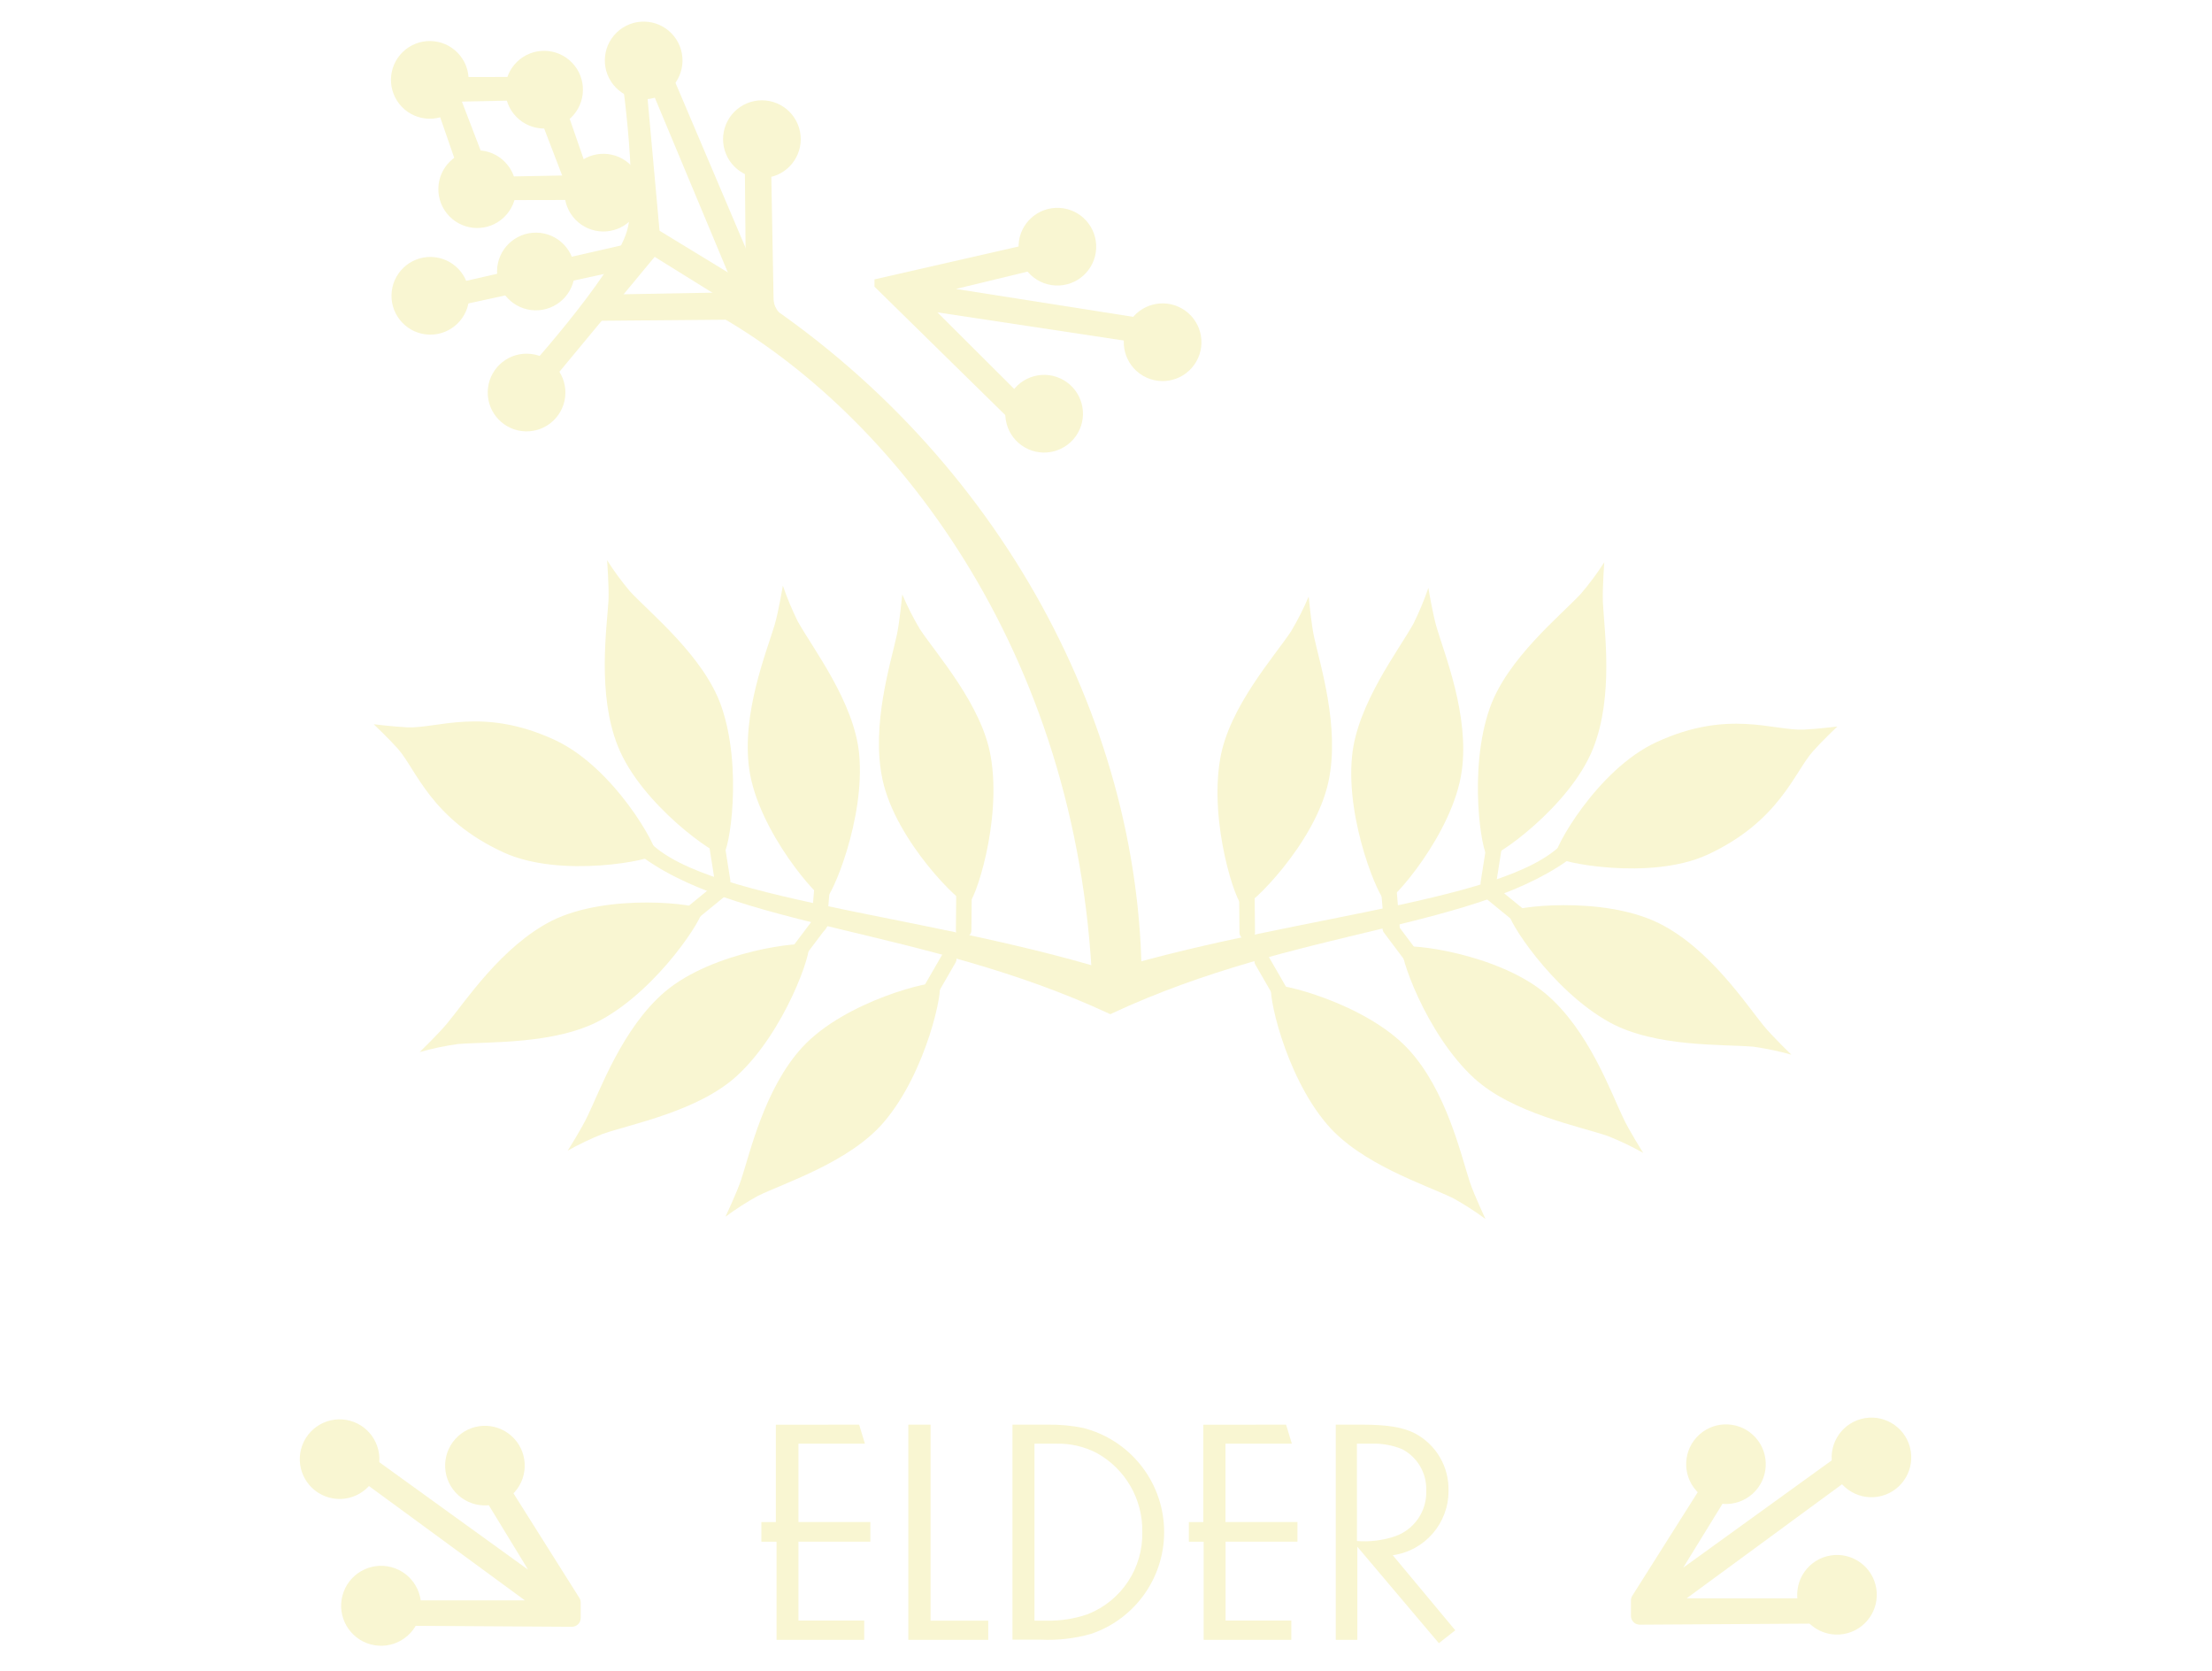
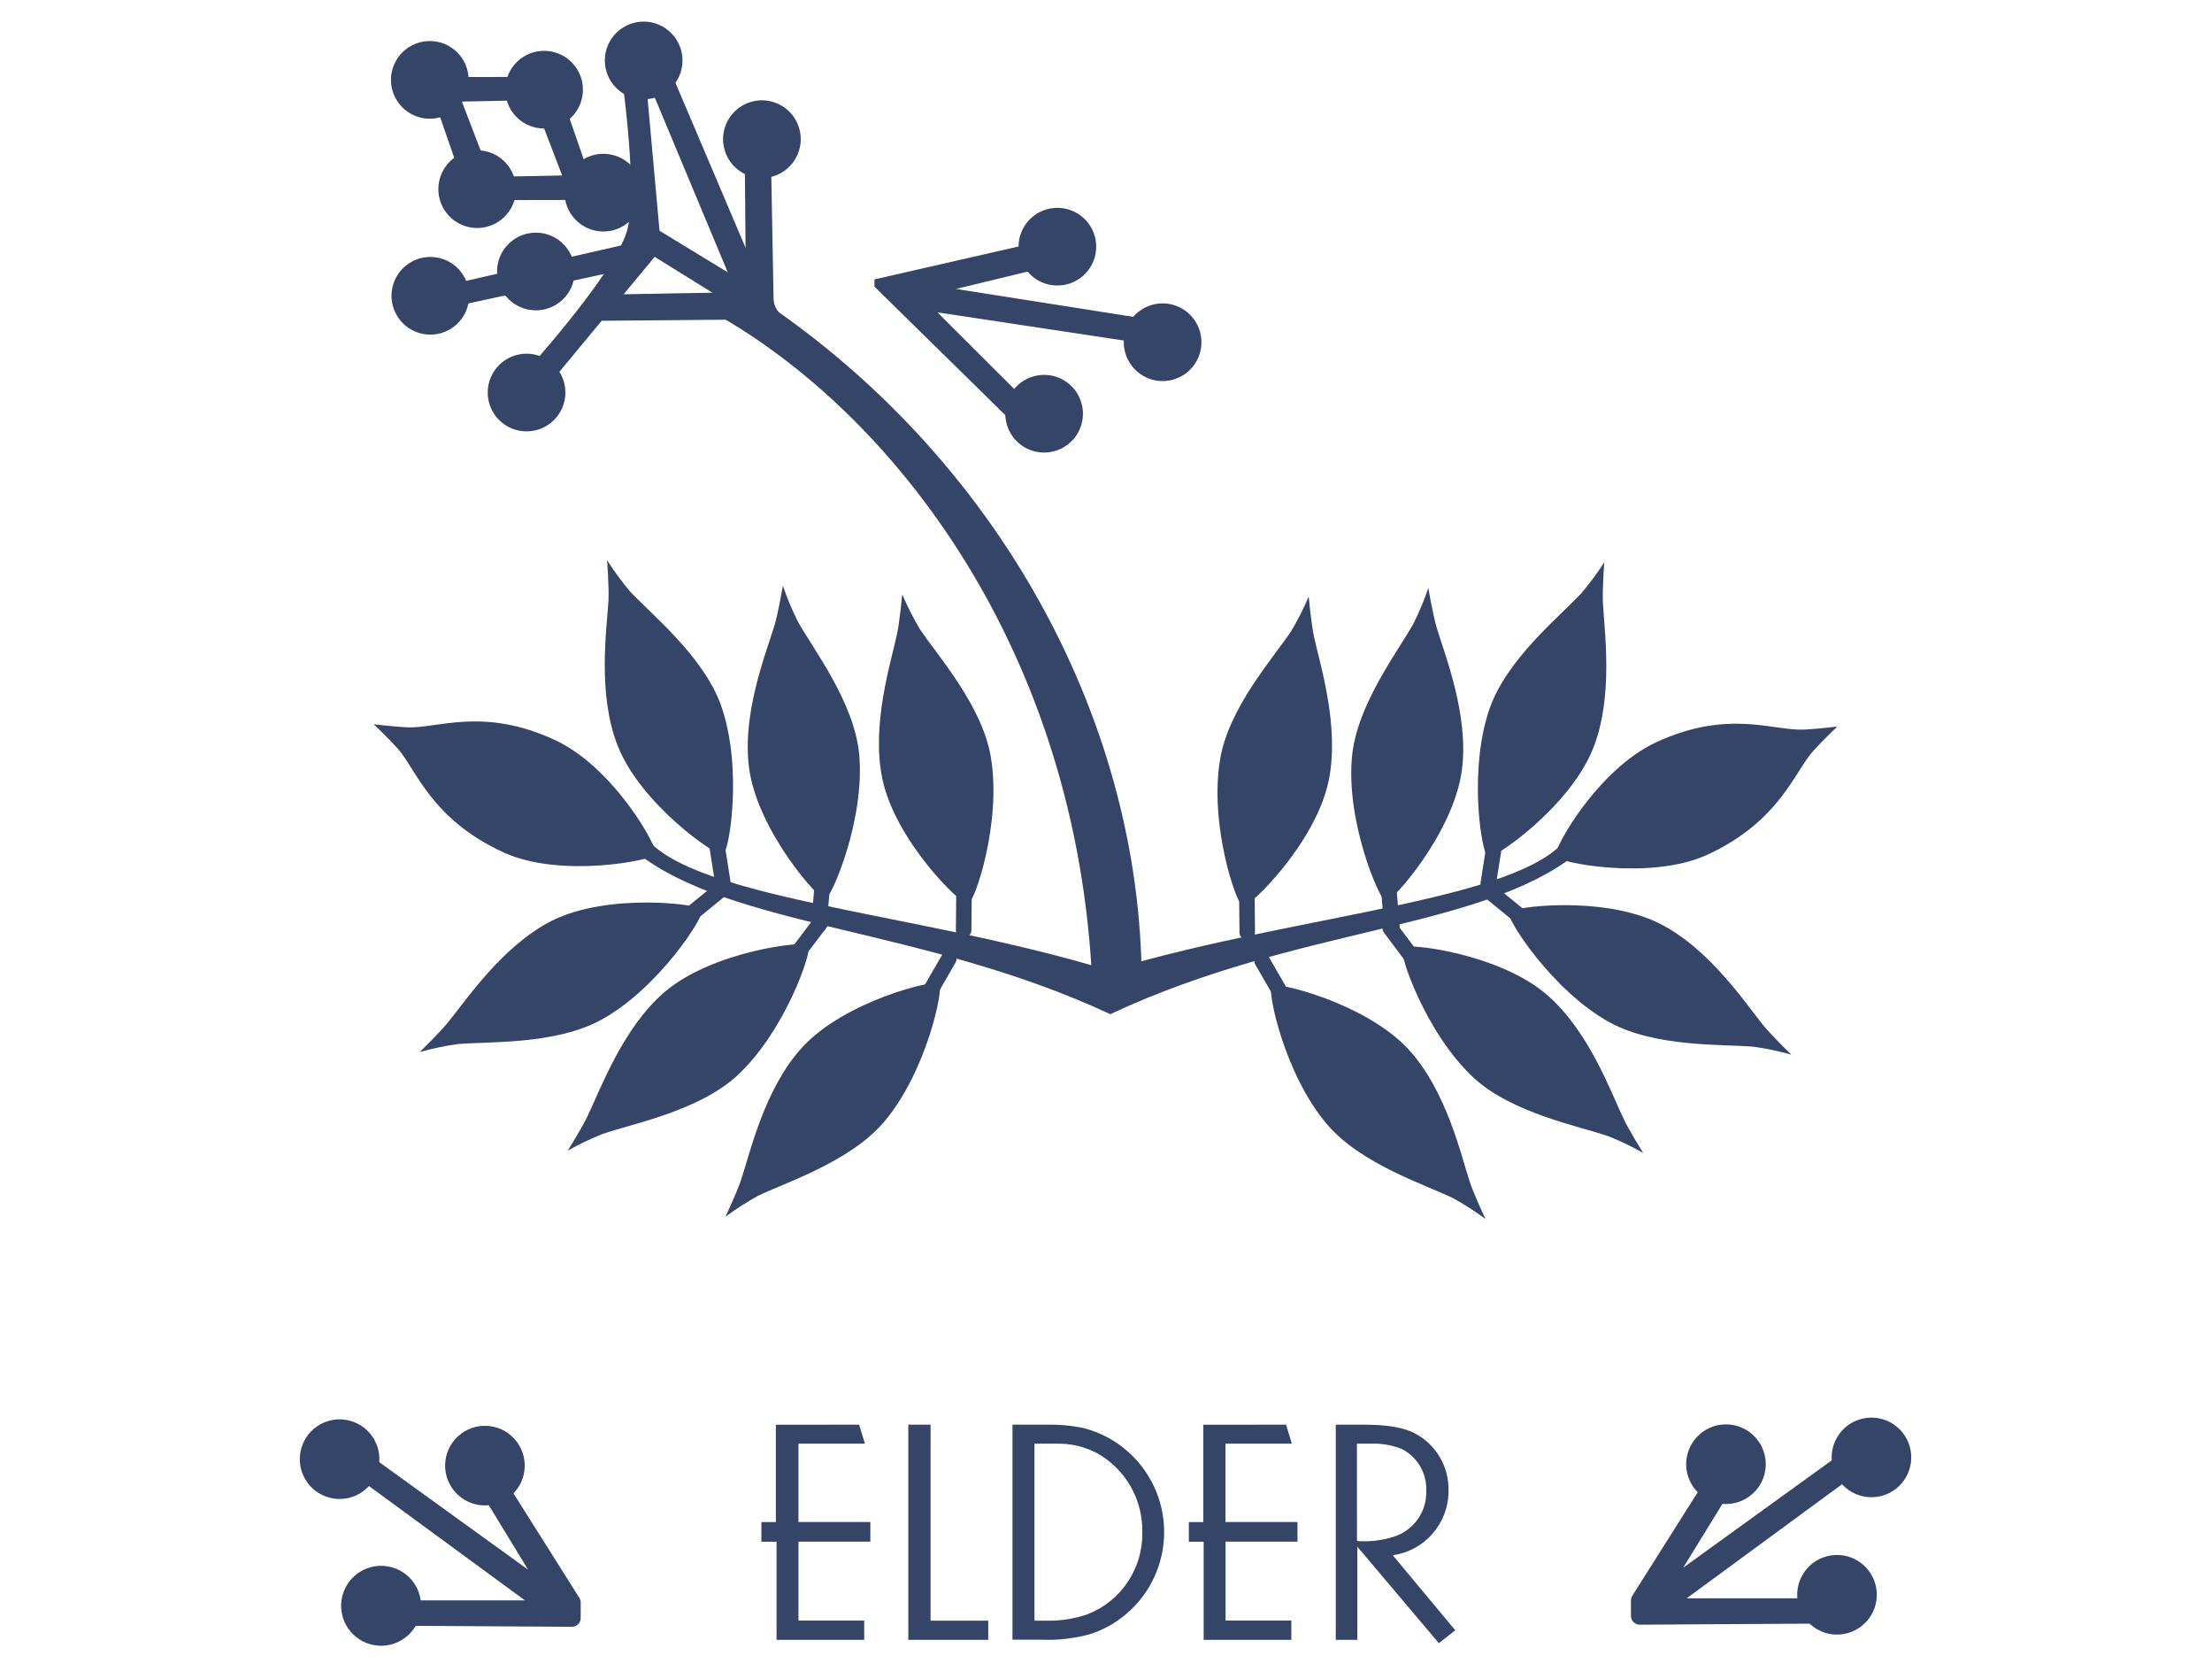
<svg xmlns="http://www.w3.org/2000/svg" width="252.32" height="190.52" viewBox="0 0 252.32 190.52">
-   <circle cx="55.32" cy="167.13" r="4.54" transform="translate(-106.1 96.86) rotate(-48.16)" fill="#F9F6D2" />
-   <circle cx="42.67" cy="183.06" r="4.54" transform="matrix(0.26, -0.97, 0.97, 0.26, -145.19, 176.91)" fill="#F9F6D2" />
-   <circle cx="38.74" cy="166.39" r="4.54" transform="translate(-132.01 160.75) rotate(-75)" fill="#F9F6D2" />
-   <path d="M57 167.8l-3.12.77L60.24 179l-18-13-1.53 2.45 19.17 14.05H43.77l.23 2.88 21.24.13a1 1 0 0 0 1-1v-1.76a1 1 0 0 0-.15-.53z" fill="#F9F6D2" />
-   <circle cx="196.88" cy="166.96" r="4.54" transform="translate(-61.17 173.91) rotate(-41.84)" fill="#F9F6D2" />
-   <circle cx="209.54" cy="181.88" r="4.54" transform="translate(-39.93 60.41) rotate(-15)" fill="#F9F6D2" />
-   <circle cx="213.47" cy="166.21" r="4.54" transform="translate(-35.74 60.9) rotate(-15)" fill="#F9F6D2" />
-   <path d="M211.53 168.22l-1.53-2.45-18 13 6.41-10.42-3.12-.77-9.1 14.4a1 1 0 0 0-.15.53v1.76a1 1 0 0 0 1 1l21.24-.13.23-2.88H192.4z" fill="#F9F6D2" />
-   <path fill="#F9F6D2" d="M205.12 183.26l7.34 1.41.83-2.48-7.36-1.66-.81 2.73M98 162.46l.66 2.17h-7.58v8.93h8.2v2.24h-8.2v9h7.5v2.2h-10v-11.19h-1.73v-2.24h1.65v-11.1zM106.15 162.46v22.35h6.58V187h-9.12v-24.54zM119.53 162.46a18.75 18.75 0 0 1 4 .37 12.25 12.25 0 0 1 .92 23.49 17.94 17.94 0 0 1-5.73.66h-3.23v-24.52zm-.18 22.35a13.39 13.39 0 0 0 4.74-.74 9.83 9.83 0 0 0 6.21-9.37 10.09 10.09 0 0 0-5.18-9 9.51 9.51 0 0 0-4.67-1.07H118v20.18zM146.7 162.46l.66 2.17h-7.57v8.93H148v2.24h-8.2v9h7.5v2.2h-10v-11.19h-1.69v-2.24h1.65v-11.1zM155.41 162.46c2.79 0 4.63.29 6 1a7.19 7.19 0 0 1 3.82 6.54 7.38 7.38 0 0 1-6.36 7.35l7.13 8.56-1.87 1.47-9.3-11V187h-2.46v-24.54zm-.62 13.27a11 11 0 0 0 4.26-.51 5.31 5.31 0 0 0 3.64-5.26 5.11 5.11 0 0 0-2.76-4.71 8.43 8.43 0 0 0-3.53-.62h-1.62zM124.61 112.46C123 74.15 101.88 47.09 81.38 35.65c0 0 3.38-2.78 4.1-2.32 28.73 18.61 45.25 49.89 44.74 80.15-.01 0-5.54.63-5.61-1.02zM70.59 6.29l2.94 1.21 1.89 20.89L61 45.79l-2-2.3s11-12 12.52-17.15c1.43-4.93-.93-20.05-.93-20.05z" />
-   <path fill="#F9F6D2" d="M87.74 36.41l-19.23.17.92-2.99 17.37-.32.94 3.14" />
-   <circle cx="86.91" cy="15.87" r="4.43" transform="translate(-0.83 26.21) rotate(-17.07)" fill="#F9F6D2" />
-   <circle cx="68.82" cy="21.97" r="4.43" transform="translate(4.01 53.87) rotate(-43.91)" fill="#F9F6D2" />
-   <circle cx="62.07" cy="10.22" r="4.43" transform="translate(10.26 45.91) rotate(-43.91)" fill="#F9F6D2" />
-   <circle cx="49.02" cy="9.1" r="4.43" transform="translate(7.4 36.55) rotate(-43.91)" fill="#F9F6D2" />
-   <circle cx="54.43" cy="21.57" r="4.43" transform="translate(0.26 43.78) rotate(-43.91)" fill="#F9F6D2" />
-   <circle cx="73.42" cy="6.89" r="4.43" transform="translate(15.75 52.85) rotate(-43.91)" fill="#F9F6D2" />
-   <circle cx="60.06" cy="44.76" r="4.43" transform="translate(14.17 103.96) rotate(-88.91)" fill="#F9F6D2" />
-   <circle cx="49.08" cy="33.73" r="4.43" transform="translate(14.43 82.16) rotate(-88.91)" fill="#F9F6D2" />
-   <circle cx="61.13" cy="30.95" r="4.43" transform="translate(29.02 91.49) rotate(-88.91)" fill="#F9F6D2" />
-   <path fill="#F9F6D2" d="M85.11 35.56l-.17-19.24 2.99.93.32 17.36-3.14.95" />
-   <path d="M88.36 37.79l-16-9.94 1.26-2.52 14.6 8.9a2.73 2.73 0 0 0 .65 1.42z" fill="#F9F6D2" />
-   <path fill="#F9F6D2" d="M84.79 35.3L74.03 9.55l2.52-1.28L87.19 33.3l-2.4 2M71.81 25.34l-6.84-2.52.56-2.48 6.98 2.31-.7 2.69M72.27 30.51L52.04 34.9l-.63-2.47 20.26-4.63.6 2.71M64.35 20.6l-3.84-10.02 3.19-.73 3.5 10.1-2.85.65" />
-   <path fill="#F9F6D2" d="M56.71 22.82l9.75-.02.73-2.85-10.76.21.28 2.66M52.46 10.99l3.84 10.02-3.19.73-3.5-10.1 2.85-.65" />
-   <path fill="#F9F6D2" d="M60.1 8.77l-9.75.02-.73 2.85 10.76-.21-.28-2.66M57.45 97.21c6.56 3 17.05.87 17.36.21s-4.72-9.91-11.57-13.06c-8.2-3.77-13.32-1.26-16.8-1.42-1.53-.07-3.81-.35-3.81-.35s1.73 1.64 2.76 2.8c2.11 2.39 3.77 8.02 12.06 11.82zM62.94 105c6.45-3.22 16.83-1.91 17.16-1.26s-4.9 8.92-11.51 12.55c-5.22 2.86-12.92 2.47-16.39 2.77a33.32 33.32 0 0 0-4.33.91s2.19-2.11 3.17-3.31c2.02-2.43 6.18-8.76 11.9-11.66z" />
-   <rect x="79.69" y="100.01" width="1.77" height="5.56" rx=".76" ry=".76" transform="translate(51.98 230.23) rotate(-129.26)" fill="#F9F6D2" />
-   <path d="M75.85 113.09c5.5-4.66 15.9-5.85 16.38-5.3s-2.64 9.83-8.2 14.92c-4.39 4-12 5.46-15.27 6.59a33.32 33.32 0 0 0-4 1.91s1.63-2.57 2.29-4c1.39-2.85 3.95-9.99 8.8-14.12z" fill="#F9F6D2" />
-   <rect x="91.57" y="103.93" width="1.77" height="5.56" rx=".76" ry=".76" transform="translate(102.05 247.58) rotate(-142.99)" fill="#F9F6D2" />
-   <path d="M91.53 119.41c4.89-5.3 15.07-7.75 15.61-7.26s-1.42 10.08-6.32 15.81c-3.86 4.53-11.21 6.88-14.35 8.4a33.32 33.32 0 0 0-3.72 2.39s1.3-2.75 1.79-4.22c1.01-3.03 2.66-10.42 6.99-15.12z" fill="#F9F6D2" />
-   <rect x="106.34" y="108.27" width="1.77" height="5.56" rx=".76" ry=".76" transform="translate(144.59 260.84) rotate(-150.01)" fill="#F9F6D2" />
-   <path d="M100.67 88.91c1.52 7.05 9 14.33 9.75 14.18s3.89-9.4 2.59-16.83c-1-5.86-6.16-11.62-8.09-14.53a33.32 33.32 0 0 1-2-3.95s-.28 3-.6 4.54c-.66 3.13-3 10.34-1.65 16.59z" fill="#F9F6D2" />
-   <rect x="109.06" y="101.3" width="1.77" height="5.56" rx=".76" ry=".76" transform="translate(218.9 209.19) rotate(-179.46)" fill="#F9F6D2" />
-   <path d="M70.47 85.07c2.66 6.7 11.28 12.64 12 12.38s2.29-9.92-.22-17c-2-5.61-8-10.45-10.38-13a33.32 33.32 0 0 1-2.62-3.56s.23 3 .16 4.58c-.19 3.17-1.3 10.67 1.06 16.6z" fill="#F9F6D2" />
-   <rect x="81.24" y="95.72" width="1.77" height="5.56" rx=".76" ry=".76" transform="translate(178.58 183.02) rotate(171.04)" fill="#F9F6D2" />
-   <path d="M85.46 87.68c1 7.14 8 15 8.68 14.86s4.58-9.09 3.86-16.6c-.59-5.92-5.29-12-7-15.08a33.32 33.32 0 0 1-1.7-4.08s-.5 3-.94 4.49c-.92 3.07-3.78 10.08-2.9 16.41z" fill="#F9F6D2" />
-   <rect x="92.71" y="100.71" width="1.77" height="5.56" rx=".76" ry=".76" transform="translate(178.25 214.41) rotate(-175.23)" fill="#F9F6D2" />
-   <path d="M179.88 95.78c-.16-.51-.36-1.53-.57-1.11-3.93 8-30.56 9.32-52.8 16-22.39-6.88-49.58-8.17-53.56-16.23-.21-.42-.42.6-.57 1.11s-.17 1.35.17 1.62c10.92 8.67 32.64 8.51 53.94 18.41.07.07.28.09.31 0 21.32-9.94 42-9.51 53-18.19.2-.26.2-1.11.08-1.61z" fill="#F9F6D2" />
-   <path d="M194.76 97.47c-6.56 3-17.05.87-17.36.21s4.72-9.91 11.57-13.06c8.2-3.77 13.32-1.26 16.8-1.42 1.53-.07 3.81-.35 3.81-.35s-1.73 1.64-2.76 2.8C204.7 88 203 93.66 194.76 97.47zM189.27 105.3c-6.45-3.22-16.83-1.91-17.16-1.26s4.9 8.92 11.51 12.55c5.22 2.86 12.92 2.47 16.39 2.77a33.32 33.32 0 0 1 4.33.91s-2.19-2.11-3.17-3.31c-2.02-2.47-6.17-8.8-11.9-11.66z" fill="#F9F6D2" />
-   <rect x="170.74" y="100.27" width="1.77" height="5.56" rx=".76" ry=".76" transform="translate(-16.78 170.72) rotate(-50.74)" fill="#F9F6D2" />
-   <path d="M176.35 113.35c-5.5-4.66-15.9-5.85-16.38-5.3s2.64 9.83 8.2 14.92c4.39 4 12 5.46 15.27 6.59a33.32 33.32 0 0 1 4 1.91s-1.63-2.57-2.29-4c-1.38-2.86-3.92-9.99-8.8-14.12z" fill="#F9F6D2" />
-   <rect x="158.87" y="104.19" width="1.77" height="5.56" rx=".76" ry=".76" transform="matrix(0.8, -0.6, 0.6, 0.8, -32.21, 117.7)" fill="#F9F6D2" />
-   <path d="M160.67 119.67c-4.89-5.3-15.07-7.75-15.61-7.26s1.42 10.08 6.32 15.81c3.86 4.53 11.21 6.88 14.35 8.4a33.32 33.32 0 0 1 3.72 2.39s-1.3-2.75-1.79-4.22c-1-3.04-2.66-10.43-6.99-15.12z" fill="#F9F6D2" />
-   <rect x="144.09" y="108.53" width="1.77" height="5.56" rx=".76" ry=".76" transform="translate(-36.23 87.37) rotate(-29.99)" fill="#F9F6D2" />
-   <path d="M151.53 89.16c-1.52 7.05-9 14.33-9.75 14.18s-3.89-9.4-2.59-16.83c1-5.86 6.16-11.62 8.09-14.53a33.32 33.32 0 0 0 2-3.95s.28 3 .6 4.54c.67 3.14 3 10.35 1.65 16.59z" fill="#F9F6D2" />
-   <rect x="141.37" y="101.55" width="1.77" height="5.56" rx=".76" ry=".76" transform="translate(-0.98 1.35) rotate(-0.54)" fill="#F9F6D2" />
-   <path d="M181.73 85.33c-2.66 6.7-11.28 12.64-12 12.38s-2.29-9.92.22-17c2-5.61 8-10.45 10.38-13a33.32 33.32 0 0 0 2.67-3.59s-.23 3-.16 4.58c.16 3.2 1.25 10.69-1.11 16.63z" fill="#F9F6D2" />
-   <rect x="169.2" y="95.98" width="1.77" height="5.56" rx=".76" ry=".76" transform="translate(17.45 -25.28) rotate(8.96)" fill="#F9F6D2" />
-   <path d="M166.74 87.93c-1 7.14-8 15-8.68 14.86s-4.58-9.09-3.83-16.59c.59-5.92 5.29-12 7-15.08a33.32 33.32 0 0 0 1.7-4.08s.5 3 .94 4.49c.9 3.06 3.76 10.07 2.87 16.4z" fill="#F9F6D2" />
-   <rect x="157.73" y="100.96" width="1.77" height="5.56" rx=".76" ry=".76" transform="translate(-8.08 13.55) rotate(-4.77)" fill="#F9F6D2" />
-   <circle cx="120.61" cy="28.12" r="4.43" transform="translate(86.24 147.11) rotate(-87.01)" fill="#F9F6D2" />
-   <circle cx="119.1" cy="47.18" r="4.43" transform="translate(18.93 127.03) rotate(-60.17)" fill="#F9F6D2" />
-   <circle cx="132.62" cy="39.03" r="4.43" transform="translate(32.79 134.66) rotate(-60.17)" fill="#F9F6D2" />
-   <path fill="#F9F6D2" d="M130.52 36.33l-21.48-3.38 11.61-2.81-1.63-2.68-19.27 4.4v.83l16.18 15.88 2.14-1.84-11.14-11.11 22.96 3.47.63-2.76" />
-   <path fill="#F9F6D2" d="M115.09 45.1l4.12 6.03 2.28-1.15-3.95-6.22-2.45 1.34" />
+   <circle cx="55.32" cy="167.13" r="4.54" transform="translate(-106.1 96.86) rotate(-48.16)" fill="#344567" />
+   <circle cx="42.67" cy="183.06" r="4.54" transform="matrix(0.26, -0.97, 0.97, 0.26, -145.19, 176.91)" fill="#344567" />
+   <circle cx="38.74" cy="166.39" r="4.54" transform="translate(-132.01 160.75) rotate(-75)" fill="#344567" />
+   <path d="M57 167.8l-3.12.77L60.24 179l-18-13-1.53 2.45 19.17 14.05H43.77l.23 2.88 21.24.13a1 1 0 0 0 1-1v-1.76a1 1 0 0 0-.15-.53z" fill="#344567" />
+   <circle cx="196.88" cy="166.96" r="4.54" transform="translate(-61.17 173.91) rotate(-41.84)" fill="#344567" />
+   <circle cx="209.54" cy="181.88" r="4.54" transform="translate(-39.93 60.41) rotate(-15)" fill="#344567" />
+   <circle cx="213.47" cy="166.21" r="4.54" transform="translate(-35.74 60.9) rotate(-15)" fill="#344567" />
+   <path d="M211.53 168.22l-1.53-2.45-18 13 6.41-10.42-3.12-.77-9.1 14.4a1 1 0 0 0-.15.53v1.76a1 1 0 0 0 1 1l21.24-.13.23-2.88H192.4z" fill="#344567" />
+   <path fill="#344567" d="M205.12 183.26l7.34 1.41.83-2.48-7.36-1.66-.81 2.73M98 162.46l.66 2.17h-7.58v8.93h8.2v2.24h-8.2v9h7.5v2.2h-10v-11.19h-1.73v-2.24h1.65v-11.1zM106.15 162.46v22.35h6.58V187h-9.12v-24.54zM119.53 162.46a18.75 18.75 0 0 1 4 .37 12.25 12.25 0 0 1 .92 23.49 17.94 17.94 0 0 1-5.73.66h-3.23v-24.52zm-.18 22.35a13.39 13.39 0 0 0 4.74-.74 9.83 9.83 0 0 0 6.21-9.37 10.09 10.09 0 0 0-5.18-9 9.51 9.51 0 0 0-4.67-1.07H118v20.18zM146.7 162.46l.66 2.17h-7.57v8.93H148v2.24h-8.2v9h7.5v2.2h-10v-11.19h-1.69v-2.24h1.65v-11.1zM155.41 162.46c2.79 0 4.63.29 6 1a7.19 7.19 0 0 1 3.82 6.54 7.38 7.38 0 0 1-6.36 7.35l7.13 8.56-1.87 1.47-9.3-11V187h-2.46v-24.54zm-.62 13.27a11 11 0 0 0 4.26-.51 5.31 5.31 0 0 0 3.64-5.26 5.11 5.11 0 0 0-2.76-4.71 8.43 8.43 0 0 0-3.53-.62h-1.62zM124.61 112.46C123 74.15 101.88 47.09 81.38 35.65c0 0 3.38-2.78 4.1-2.32 28.73 18.61 45.25 49.89 44.74 80.15-.01 0-5.54.63-5.61-1.02zM70.59 6.29l2.94 1.21 1.89 20.89L61 45.79l-2-2.3s11-12 12.52-17.15c1.43-4.93-.93-20.05-.93-20.05z" />
+   <path fill="#344567" d="M87.74 36.41l-19.23.17.92-2.99 17.37-.32.94 3.14" />
+   <circle cx="86.91" cy="15.87" r="4.43" transform="translate(-0.83 26.21) rotate(-17.07)" fill="#344567" />
+   <circle cx="68.82" cy="21.97" r="4.43" transform="translate(4.01 53.87) rotate(-43.91)" fill="#344567" />
+   <circle cx="62.07" cy="10.22" r="4.43" transform="translate(10.26 45.91) rotate(-43.91)" fill="#344567" />
+   <circle cx="49.02" cy="9.1" r="4.43" transform="translate(7.4 36.55) rotate(-43.91)" fill="#344567" />
+   <circle cx="54.43" cy="21.57" r="4.43" transform="translate(0.26 43.78) rotate(-43.91)" fill="#344567" />
+   <circle cx="73.42" cy="6.89" r="4.43" transform="translate(15.75 52.85) rotate(-43.91)" fill="#344567" />
+   <circle cx="60.06" cy="44.76" r="4.43" transform="translate(14.17 103.96) rotate(-88.91)" fill="#344567" />
+   <circle cx="49.08" cy="33.73" r="4.43" transform="translate(14.43 82.16) rotate(-88.91)" fill="#344567" />
+   <circle cx="61.13" cy="30.95" r="4.43" transform="translate(29.02 91.49) rotate(-88.91)" fill="#344567" />
+   <path fill="#344567" d="M85.11 35.56l-.17-19.24 2.99.93.32 17.36-3.14.95" />
+   <path d="M88.36 37.79l-16-9.94 1.26-2.52 14.6 8.9a2.73 2.73 0 0 0 .65 1.42z" fill="#344567" />
+   <path fill="#344567" d="M84.79 35.3L74.03 9.55l2.52-1.28L87.19 33.3l-2.4 2M71.81 25.34l-6.84-2.52.56-2.48 6.98 2.31-.7 2.69M72.27 30.51L52.04 34.9l-.63-2.47 20.26-4.63.6 2.71M64.35 20.6l-3.84-10.02 3.19-.73 3.5 10.1-2.85.65" />
+   <path fill="#344567" d="M56.71 22.82l9.75-.02.73-2.85-10.76.21.28 2.66M52.46 10.99l3.84 10.02-3.19.73-3.5-10.1 2.85-.65" />
+   <path fill="#344567" d="M60.1 8.77l-9.75.02-.73 2.85 10.76-.21-.28-2.66M57.45 97.21c6.56 3 17.05.87 17.36.21s-4.72-9.91-11.57-13.06c-8.2-3.77-13.32-1.26-16.8-1.42-1.53-.07-3.81-.35-3.81-.35s1.73 1.64 2.76 2.8c2.11 2.39 3.77 8.02 12.06 11.82zM62.94 105c6.45-3.22 16.83-1.91 17.16-1.26s-4.9 8.92-11.51 12.55c-5.22 2.86-12.92 2.47-16.39 2.77a33.32 33.32 0 0 0-4.33.91s2.19-2.11 3.17-3.31c2.02-2.43 6.18-8.76 11.9-11.66z" />
+   <rect x="79.69" y="100.01" width="1.77" height="5.56" rx=".76" ry=".76" transform="translate(51.98 230.23) rotate(-129.26)" fill="#344567" />
+   <path d="M75.85 113.09c5.5-4.66 15.9-5.85 16.38-5.3s-2.64 9.83-8.2 14.92c-4.39 4-12 5.46-15.27 6.59a33.32 33.32 0 0 0-4 1.91s1.63-2.57 2.29-4c1.39-2.85 3.95-9.99 8.8-14.12z" fill="#344567" />
+   <rect x="91.57" y="103.93" width="1.77" height="5.56" rx=".76" ry=".76" transform="translate(102.05 247.58) rotate(-142.99)" fill="#344567" />
+   <path d="M91.53 119.41c4.89-5.3 15.07-7.75 15.61-7.26s-1.42 10.08-6.32 15.81c-3.86 4.53-11.21 6.88-14.35 8.4a33.32 33.32 0 0 0-3.72 2.39s1.3-2.75 1.79-4.22c1.01-3.03 2.66-10.42 6.99-15.12z" fill="#344567" />
+   <rect x="106.34" y="108.27" width="1.77" height="5.56" rx=".76" ry=".76" transform="translate(144.59 260.84) rotate(-150.01)" fill="#344567" />
+   <path d="M100.67 88.91c1.52 7.05 9 14.33 9.75 14.18s3.89-9.4 2.59-16.83c-1-5.86-6.16-11.62-8.09-14.53a33.32 33.32 0 0 1-2-3.95s-.28 3-.6 4.54c-.66 3.13-3 10.34-1.65 16.59z" fill="#344567" />
+   <rect x="109.06" y="101.3" width="1.77" height="5.56" rx=".76" ry=".76" transform="translate(218.9 209.19) rotate(-179.46)" fill="#344567" />
+   <path d="M70.47 85.07c2.66 6.7 11.28 12.64 12 12.38s2.29-9.92-.22-17c-2-5.61-8-10.45-10.38-13a33.32 33.32 0 0 1-2.62-3.56s.23 3 .16 4.58c-.19 3.17-1.3 10.67 1.06 16.6z" fill="#344567" />
+   <rect x="81.24" y="95.72" width="1.77" height="5.56" rx=".76" ry=".76" transform="translate(178.58 183.02) rotate(171.04)" fill="#344567" />
+   <path d="M85.46 87.68c1 7.14 8 15 8.68 14.86s4.58-9.09 3.86-16.6c-.59-5.92-5.29-12-7-15.08a33.32 33.32 0 0 1-1.7-4.08s-.5 3-.94 4.49c-.92 3.07-3.78 10.08-2.9 16.41z" fill="#344567" />
+   <rect x="92.71" y="100.71" width="1.77" height="5.56" rx=".76" ry=".76" transform="translate(178.25 214.41) rotate(-175.23)" fill="#344567" />
+   <path d="M179.88 95.78c-.16-.51-.36-1.53-.57-1.11-3.93 8-30.56 9.32-52.8 16-22.39-6.88-49.58-8.17-53.56-16.23-.21-.42-.42.6-.57 1.11s-.17 1.35.17 1.62c10.92 8.67 32.64 8.51 53.94 18.41.07.07.28.09.31 0 21.32-9.94 42-9.51 53-18.19.2-.26.2-1.11.08-1.61z" fill="#344567" />
+   <path d="M194.76 97.47c-6.56 3-17.05.87-17.36.21s4.72-9.91 11.57-13.06c8.2-3.77 13.32-1.26 16.8-1.42 1.53-.07 3.81-.35 3.81-.35s-1.73 1.64-2.76 2.8C204.7 88 203 93.66 194.76 97.47zM189.27 105.3c-6.45-3.22-16.83-1.91-17.16-1.26s4.9 8.92 11.51 12.55c5.22 2.86 12.92 2.47 16.39 2.77a33.32 33.32 0 0 1 4.33.91s-2.19-2.11-3.17-3.31c-2.02-2.47-6.17-8.8-11.9-11.66z" fill="#344567" />
+   <rect x="170.74" y="100.27" width="1.77" height="5.56" rx=".76" ry=".76" transform="translate(-16.78 170.72) rotate(-50.74)" fill="#344567" />
+   <path d="M176.35 113.35c-5.5-4.66-15.9-5.85-16.38-5.3s2.64 9.83 8.2 14.92c4.39 4 12 5.46 15.27 6.59a33.32 33.32 0 0 1 4 1.91s-1.63-2.57-2.29-4c-1.38-2.86-3.92-9.99-8.8-14.12z" fill="#344567" />
+   <rect x="158.87" y="104.19" width="1.77" height="5.56" rx=".76" ry=".76" transform="matrix(0.8, -0.6, 0.6, 0.8, -32.21, 117.7)" fill="#344567" />
+   <path d="M160.67 119.67c-4.89-5.3-15.07-7.75-15.61-7.26s1.42 10.08 6.32 15.81c3.86 4.53 11.21 6.88 14.35 8.4a33.32 33.32 0 0 1 3.72 2.39s-1.3-2.75-1.79-4.22c-1-3.04-2.66-10.43-6.99-15.12z" fill="#344567" />
+   <rect x="144.09" y="108.53" width="1.77" height="5.56" rx=".76" ry=".76" transform="translate(-36.23 87.37) rotate(-29.99)" fill="#344567" />
+   <path d="M151.53 89.16c-1.52 7.05-9 14.33-9.75 14.18s-3.89-9.4-2.59-16.83c1-5.86 6.16-11.62 8.09-14.53a33.32 33.32 0 0 0 2-3.95s.28 3 .6 4.54c.67 3.14 3 10.35 1.65 16.59z" fill="#344567" />
+   <rect x="141.37" y="101.55" width="1.77" height="5.56" rx=".76" ry=".76" transform="translate(-0.98 1.35) rotate(-0.54)" fill="#344567" />
+   <path d="M181.73 85.33c-2.66 6.7-11.28 12.64-12 12.38s-2.29-9.92.22-17c2-5.61 8-10.45 10.38-13a33.32 33.32 0 0 0 2.67-3.59s-.23 3-.16 4.58c.16 3.2 1.25 10.69-1.11 16.63z" fill="#344567" />
+   <rect x="169.2" y="95.98" width="1.77" height="5.56" rx=".76" ry=".76" transform="translate(17.45 -25.28) rotate(8.96)" fill="#344567" />
+   <path d="M166.74 87.93c-1 7.14-8 15-8.68 14.86s-4.58-9.09-3.83-16.59c.59-5.92 5.29-12 7-15.08a33.32 33.32 0 0 0 1.7-4.08s.5 3 .94 4.49c.9 3.06 3.76 10.07 2.87 16.4z" fill="#344567" />
+   <rect x="157.73" y="100.96" width="1.77" height="5.56" rx=".76" ry=".76" transform="translate(-8.08 13.55) rotate(-4.77)" fill="#344567" />
+   <circle cx="120.61" cy="28.12" r="4.43" transform="translate(86.24 147.11) rotate(-87.01)" fill="#344567" />
+   <circle cx="119.1" cy="47.18" r="4.43" transform="translate(18.93 127.03) rotate(-60.17)" fill="#344567" />
+   <circle cx="132.62" cy="39.03" r="4.43" transform="translate(32.79 134.66) rotate(-60.17)" fill="#344567" />
+   <path fill="#344567" d="M130.52 36.33l-21.48-3.38 11.61-2.81-1.63-2.68-19.27 4.4v.83l16.18 15.88 2.14-1.84-11.14-11.11 22.96 3.47.63-2.76" />
+   <path fill="#344567" d="M115.09 45.1l4.12 6.03 2.28-1.15-3.95-6.22-2.45 1.34" />
</svg>
